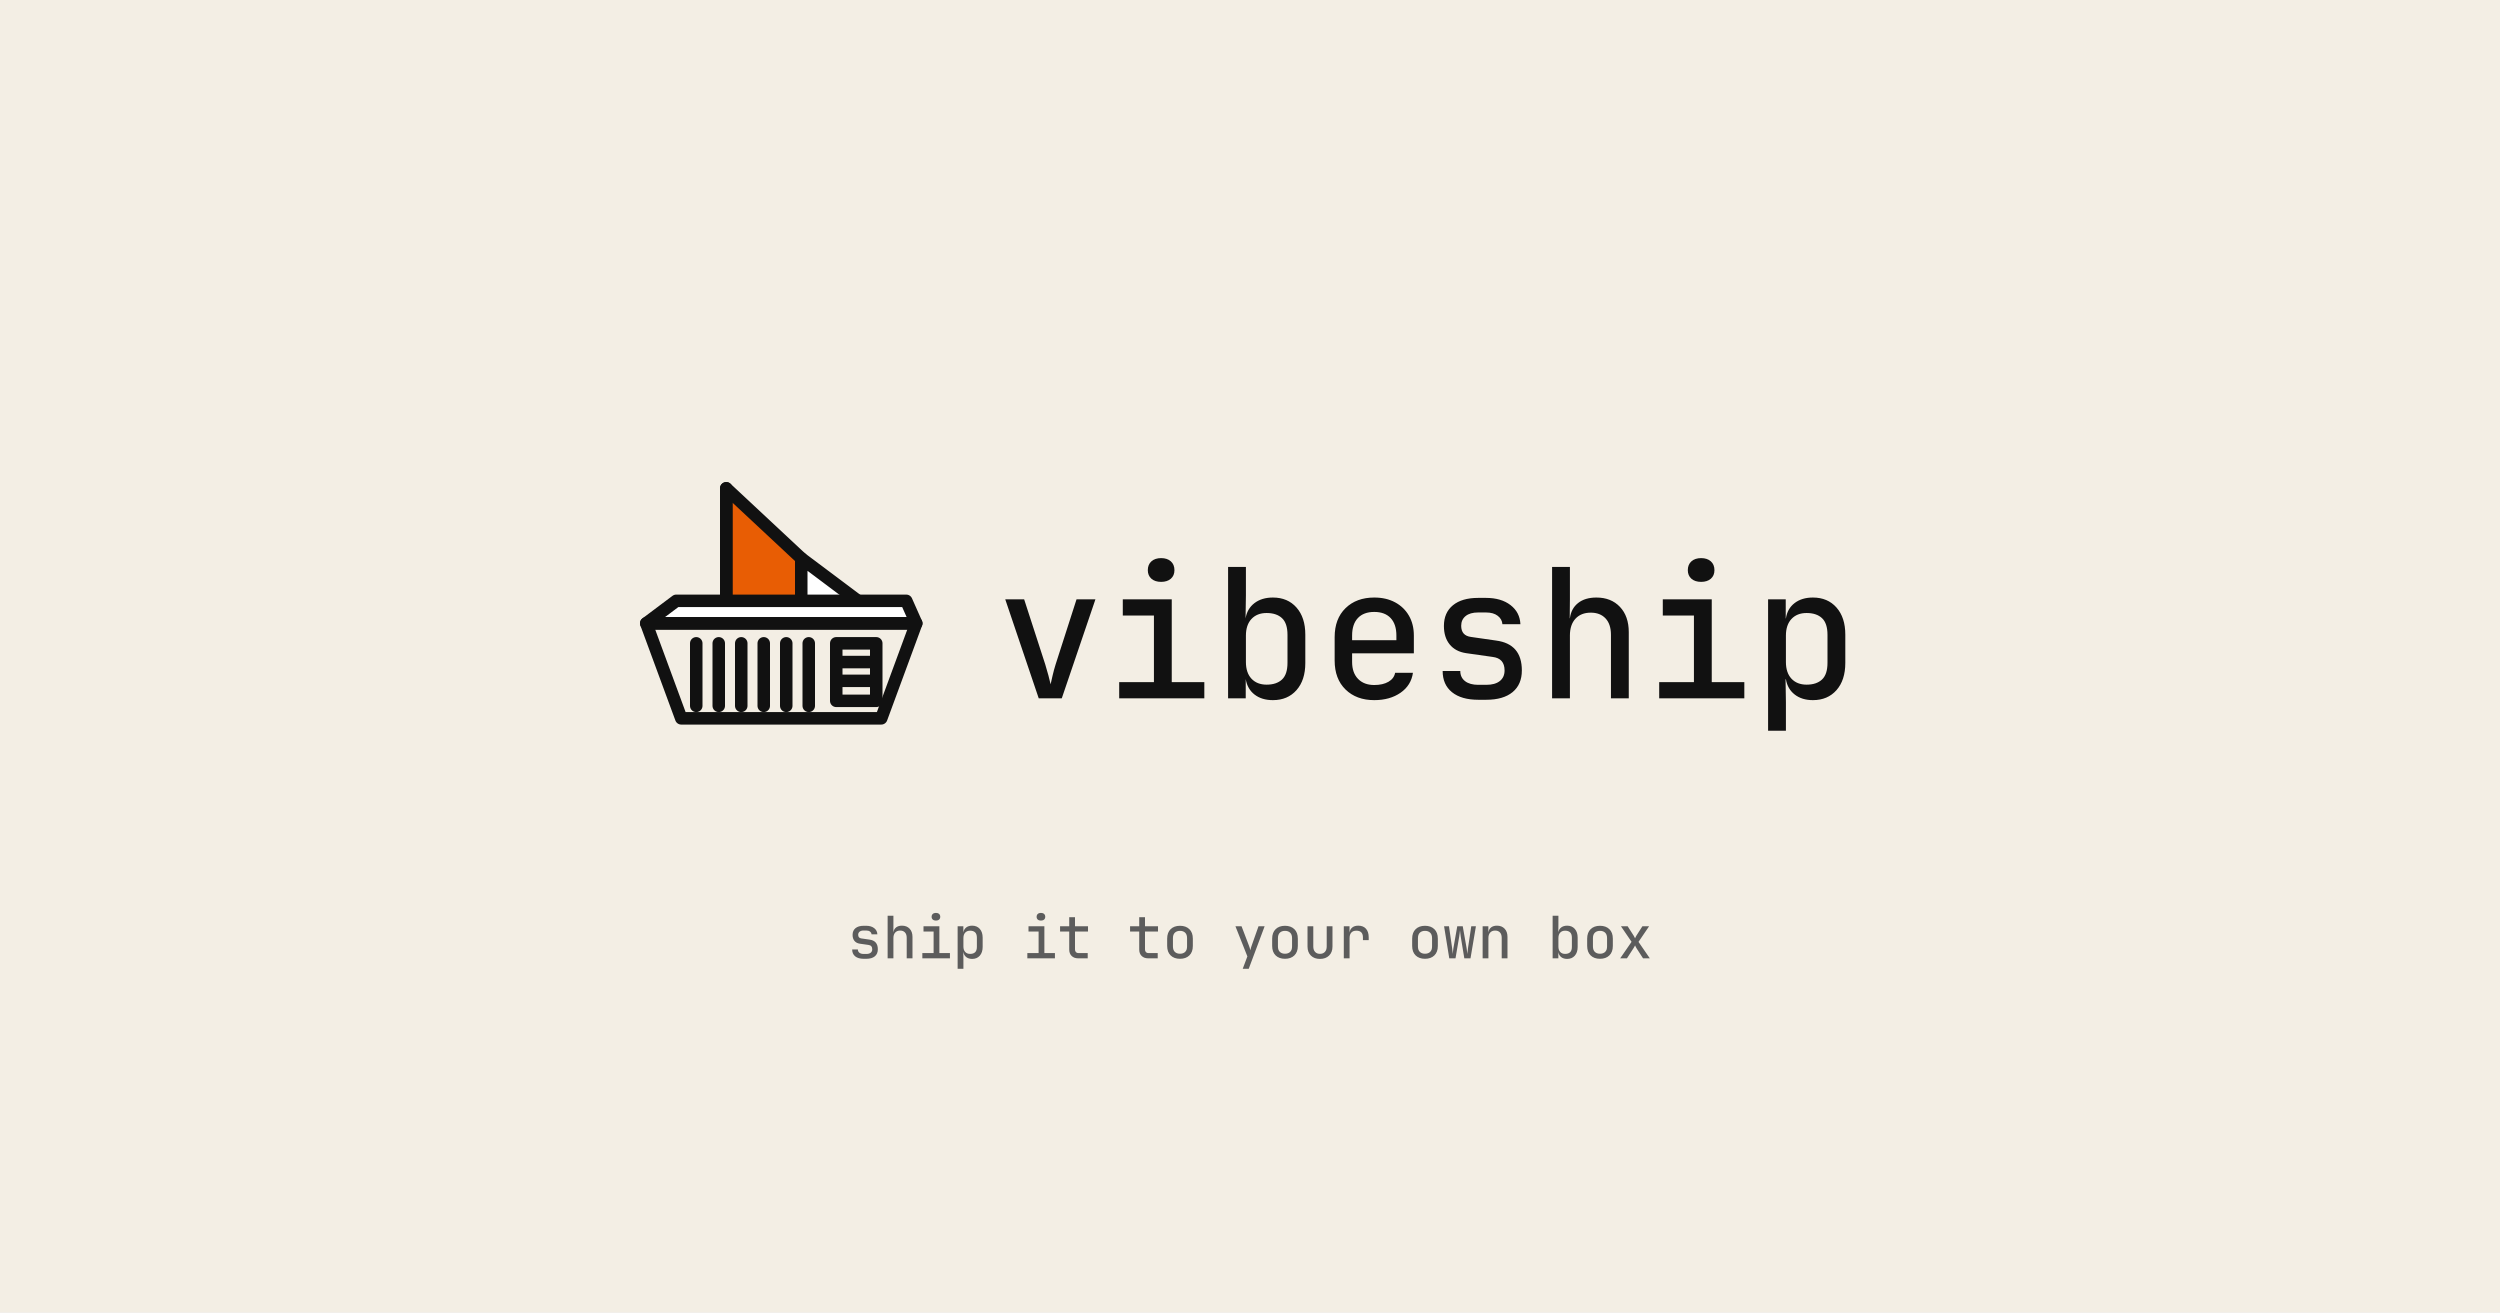
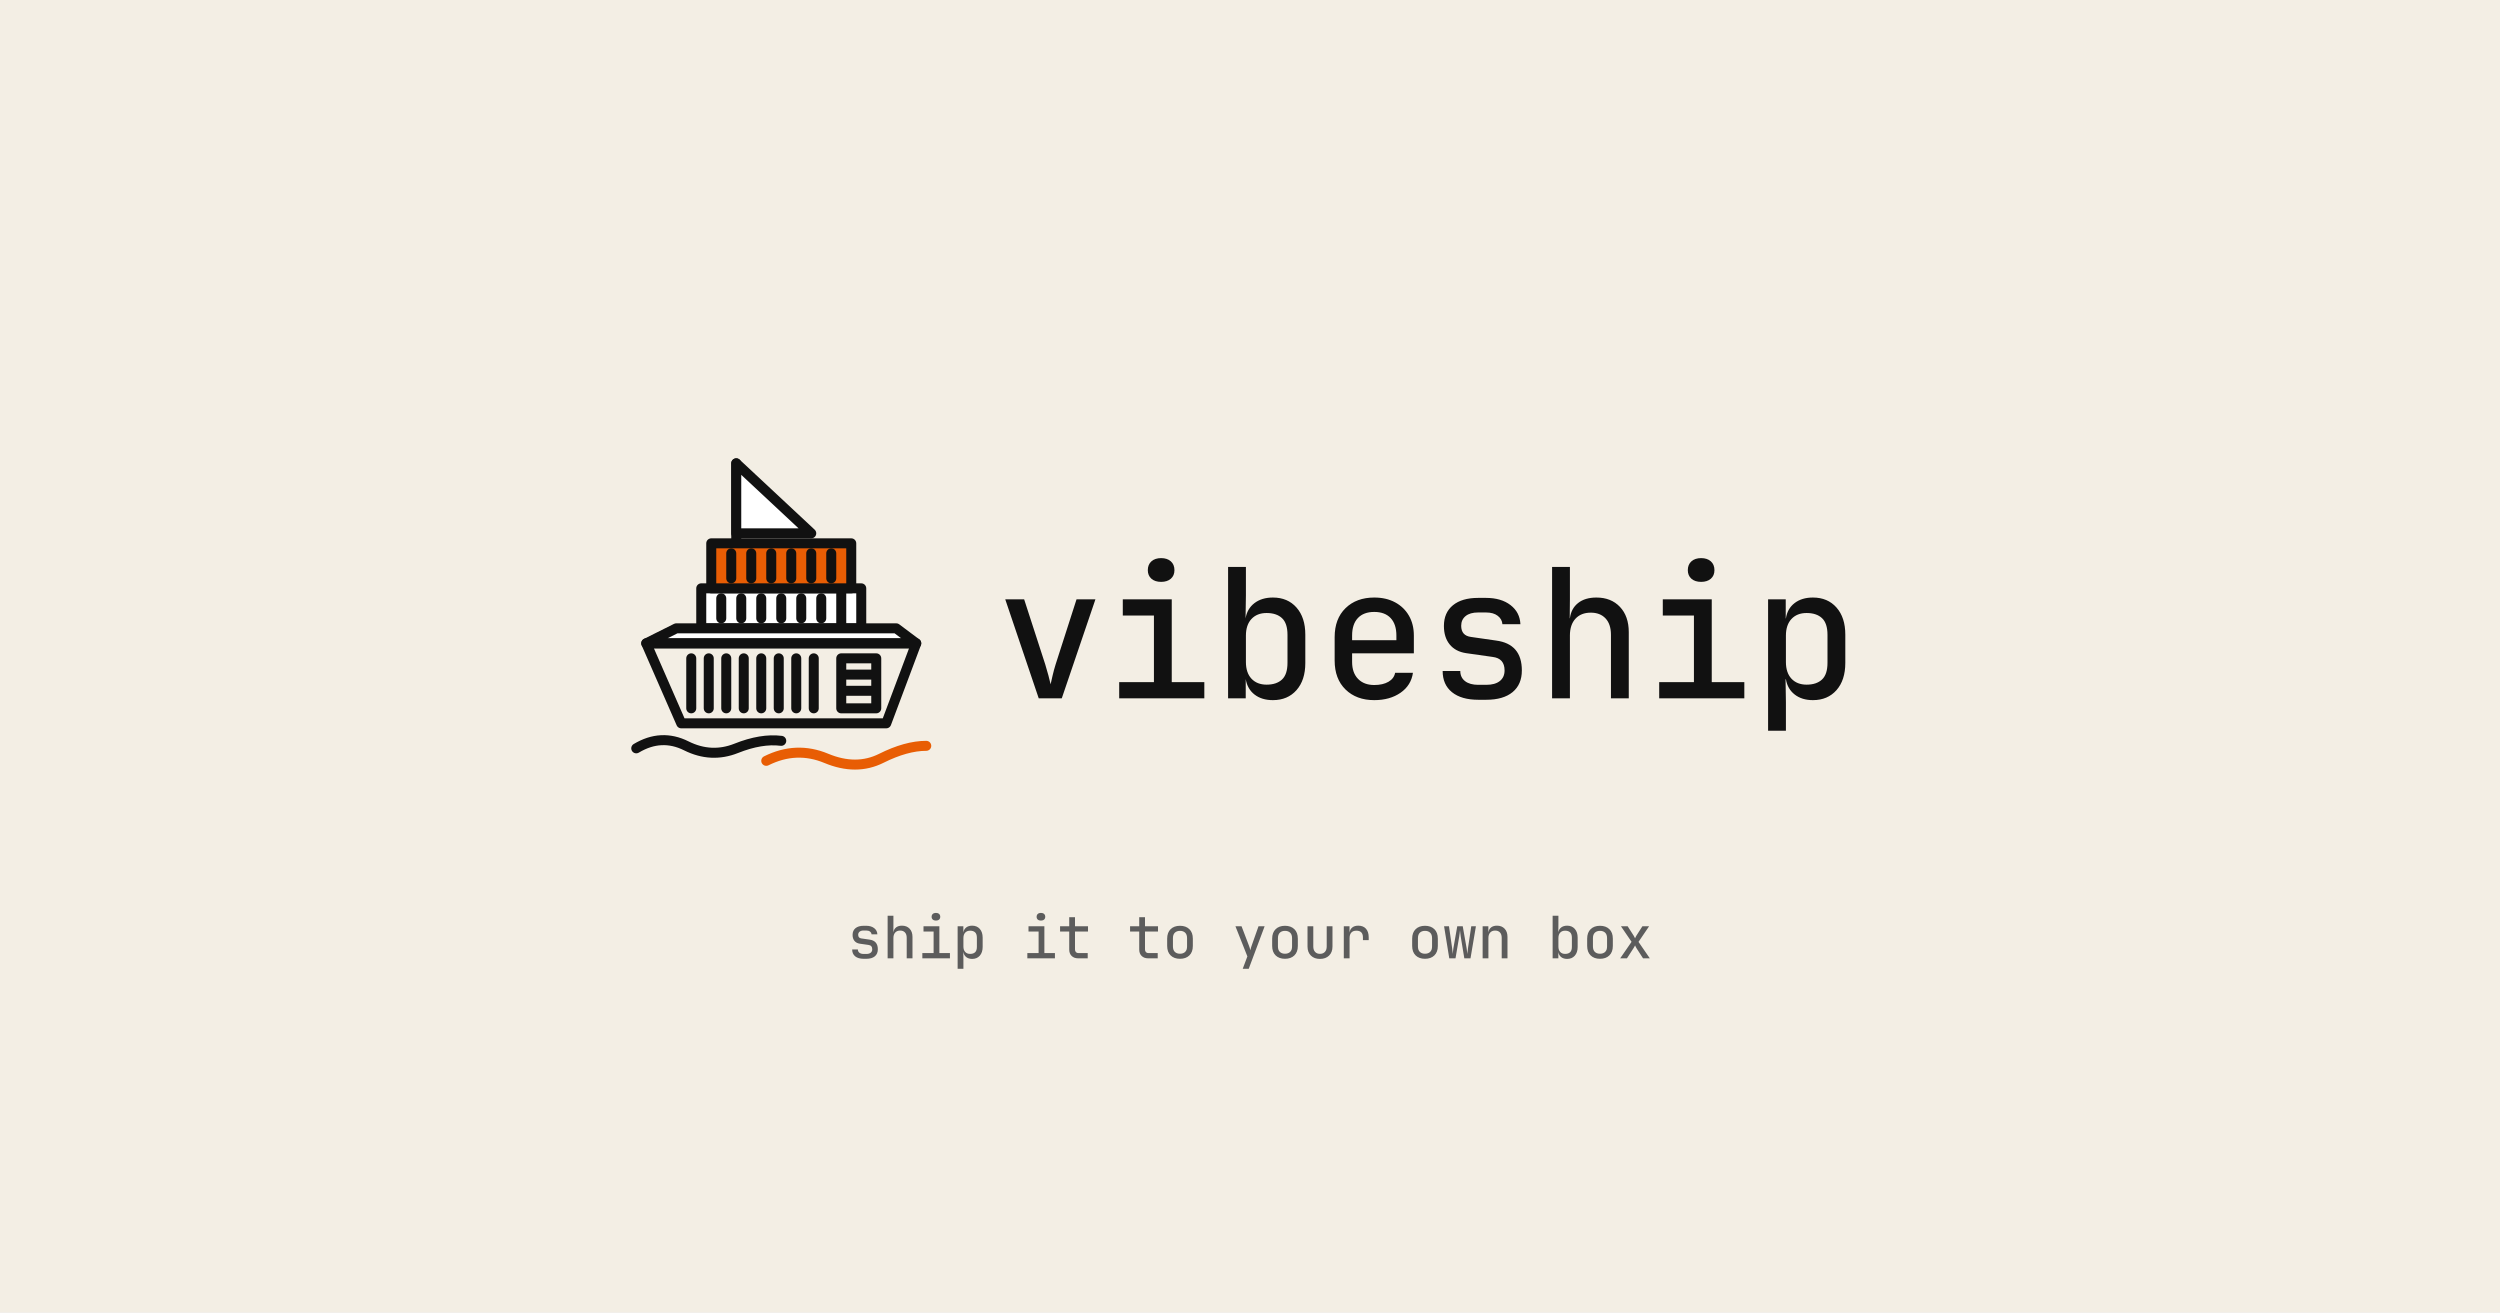
<svg xmlns="http://www.w3.org/2000/svg" width="1200" height="630" viewBox="0 0 1200 630">
  <rect width="100%" height="100%" fill="#f3eee4" />
  <g transform="translate(298.2 220) scale(1.2)">
-     <g fill="none" stroke="#111111" stroke-width="5" stroke-linejoin="round" stroke-linecap="round">
-       <path d="M42 12L72 40V58H42Z" fill="#e85d04" />
-       <path d="M72 40L96 58H72Z" fill="#ffffff" />
-       <path d="M42 12V58" />
-       <path d="M10 66L22 57H114L118 66Z" fill="#ffffff" />
-       <path d="M10 66H118L104 104H24Z" />
-       <path d="M30 74V99" />
-       <path d="M39 74V99" />
-       <path d="M48 74V99" />
-       <path d="M57 74V99" />
-       <path d="M66 74V99" />
-       <path d="M75 74V99" />
-       <path d="M86 74H102V97H86Z M86 81.5H102 M86 89H102" />
+     <g fill="none" stroke-linejoin="round" stroke-linecap="round" stroke-width="4" stroke="#111111">
+       <path d="M46 2V34" />
+       <path d="M46 2L76 30H46Z" fill="#ffffff" />
+       <path d="M32 52H96V68H32Z" fill="#ffffff" />
+       <path d="M40 56V64M48 56V64M56 56V64M64 56V64M72 56V64M80 56V64M88 54V68" />
+       <path d="M36 34H92V52H36Z" fill="#e85d04" stroke="#111111" />
+       <path d="M44 38V48M52 38V48M60 38V48M68 38V48M76 38V48M84 38V48" stroke="#111111" />
+       <path d="M10 74L22 68H110L118 74Z" fill="#ffffff" />
+       <path d="M10 74H118L106 106H24Z" />
+       <path d="M28 80V100M35 80V100M42 80V100M49 80V100M56 80V100M63 80V100M70 80V100M77 80V100" />
+       <path d="M88 80H102V100H88ZM88 86.5H102M88 93H102" />
+       <path d="M6 116Q16 110 26 115T46 116T64 113" />
+       <path d="M58 121Q70 115 82 120T104 120T122 115" stroke="#e85d04" />
    </g>
    <path fill="#111111" d="M166.992 96.0 153.6 56.4H161.16L169.584 82.392Q170.304 84.696 170.88 86.892Q171.456 89.088 171.744 90.384Q172.032 89.088 172.536 86.892Q173.04 84.696 173.76 82.392L182.112 56.4H189.672L176.208 96.0Z M199.176 96.0V89.52H213.072V62.88H200.616V56.4H220.2V89.52H233.232V96.0ZM215.952 49.416Q213.504 49.416 212.064 48.156Q210.624 46.896 210.624 44.736Q210.624 42.504 212.064 41.208Q213.504 39.912 215.952 39.912Q218.4 39.912 219.84 41.208Q221.28 42.504 221.28 44.736Q221.28 46.896 219.84 48.156Q218.4 49.416 215.952 49.416Z M260.664 96.72Q256.2 96.72 253.32 94.488Q250.44 92.256 249.792 88.296V96.0H242.736V43.44H249.864V54.816L249.72 64.032Q250.368 60.144 253.284 57.912Q256.2 55.68 260.664 55.68Q266.568 55.68 270.096 59.676Q273.624 63.672 273.624 70.512V81.888Q273.624 88.728 270.096 92.724Q266.568 96.72 260.664 96.72ZM258.144 90.528Q262.104 90.528 264.3 88.476Q266.496 86.424 266.496 81.816V70.584Q266.496 65.976 264.3 63.924Q262.104 61.872 258.144 61.872Q254.328 61.872 252.096 64.248Q249.864 66.624 249.864 70.944V81.456Q249.864 85.776 252.096 88.152Q254.328 90.528 258.144 90.528Z M301.2 96.72Q294.072 96.72 289.716 92.472Q285.36 88.224 285.36 80.88V71.52Q285.36 64.176 289.716 59.928Q294.072 55.68 301.2 55.68Q305.952 55.68 309.516 57.588Q313.08 59.496 315.06 62.916Q317.04 66.336 317.04 70.872V78.0H292.344V81.456Q292.344 85.776 294.72 88.224Q297.096 90.672 301.2 90.672Q304.656 90.672 306.888 89.376Q309.12 88.08 309.552 85.776H316.68Q315.96 90.816 311.712 93.768Q307.464 96.72 301.2 96.72ZM292.344 70.872V72.744H310.056V70.872Q310.056 66.336 307.752 63.888Q305.448 61.44 301.2 61.44Q296.952 61.44 294.648 63.888Q292.344 66.336 292.344 70.872Z M342.816 96.576Q336.048 96.576 332.304 93.552Q328.56 90.528 328.56 85.056H335.616Q335.616 87.648 337.524 89.124Q339.432 90.6 342.816 90.6H345.984Q349.512 90.6 351.42 89.088Q353.328 87.576 353.328 84.84Q353.328 80.016 348.576 79.44L337.92 77.928Q333.672 77.28 331.368 74.436Q329.064 71.592 329.064 67.056Q329.064 61.728 332.664 58.776Q336.264 55.824 342.744 55.824H345.912Q351.96 55.824 355.704 58.704Q359.448 61.584 359.664 66.336H352.464Q352.32 64.32 350.592 62.988Q348.864 61.656 345.912 61.656H342.744Q339.504 61.656 337.74 63.096Q335.976 64.536 335.976 66.984Q335.976 70.944 339.936 71.448L349.944 72.888Q360.24 74.256 360.24 84.84Q360.24 90.456 356.532 93.516Q352.824 96.576 345.984 96.576Z M372.336 96.0V43.44H379.464V56.4L379.392 63.96H379.464Q379.968 60.072 382.74 57.876Q385.512 55.68 390.048 55.68Q395.952 55.68 399.48 59.424Q403.008 63.168 403.008 69.504V96.0H395.88V70.584Q395.88 66.336 393.72 64.032Q391.56 61.728 387.816 61.728Q383.928 61.728 381.696 64.14Q379.464 66.552 379.464 70.872V96.0Z M415.176 96.0V89.52H429.072V62.88H416.616V56.4H436.2V89.52H449.232V96.0ZM431.952 49.416Q429.504 49.416 428.064 48.156Q426.624 46.896 426.624 44.736Q426.624 42.504 428.064 41.208Q429.504 39.912 431.952 39.912Q434.4 39.912 435.84 41.208Q437.28 42.504 437.28 44.736Q437.28 46.896 435.84 48.156Q434.4 49.416 431.952 49.416Z M458.736 108.96V56.4H465.792V64.032H465.864Q466.44 60.144 469.32 57.912Q472.2 55.68 476.664 55.68Q482.568 55.68 486.096 59.676Q489.624 63.672 489.624 70.512V81.816Q489.624 88.728 486.096 92.724Q482.568 96.72 476.664 96.72Q472.272 96.72 469.392 94.488Q466.512 92.256 465.864 88.368H465.72L465.864 97.512V108.96ZM474.144 90.528Q478.104 90.528 480.3 88.476Q482.496 86.424 482.496 81.816V70.584Q482.496 65.976 480.3 63.924Q478.104 61.872 474.144 61.872Q470.328 61.872 468.096 64.248Q465.864 66.624 465.864 70.944V81.456Q465.864 85.776 468.096 88.152Q470.328 90.528 474.144 90.528Z" />
  </g>
  <path fill="#5c5c5c" d="M414.584 460.224Q411.952 460.224 410.496 459.048Q409.04 457.872 409.04 455.744H411.784Q411.784 456.752 412.526 457.326Q413.268 457.9 414.584 457.9H415.816Q417.188 457.9 417.93 457.312Q418.672 456.724 418.672 455.66Q418.672 453.784 416.824 453.56L412.68 452.972Q411.028 452.72 410.132 451.614Q409.236 450.508 409.236 448.744Q409.236 446.672 410.636 445.524Q412.036 444.376 414.556 444.376H415.788Q418.14 444.376 419.596 445.496Q421.052 446.616 421.136 448.464H418.336Q418.28 447.68 417.608 447.162Q416.936 446.644 415.788 446.644H414.556Q413.296 446.644 412.61 447.204Q411.924 447.764 411.924 448.716Q411.924 450.256 413.464 450.452L417.356 451.012Q421.36 451.544 421.36 455.66Q421.36 457.844 419.918 459.034Q418.476 460.224 415.816 460.224Z M426.064 460.0V439.56H428.836V444.6L428.808 447.54H428.836Q429.032 446.028 430.11 445.174Q431.188 444.32 432.952 444.32Q435.248 444.32 436.62 445.776Q437.992 447.232 437.992 449.696V460.0H435.22V450.116Q435.22 448.464 434.38 447.568Q433.54 446.672 432.084 446.672Q430.572 446.672 429.704 447.61Q428.836 448.548 428.836 450.228V460.0Z M442.724 460.0V457.48H448.128V447.12H443.284V444.6H450.9V457.48H455.968V460.0ZM449.248 441.884Q448.296 441.884 447.736 441.394Q447.176 440.904 447.176 440.064Q447.176 439.196 447.736 438.692Q448.296 438.188 449.248 438.188Q450.2 438.188 450.76 438.692Q451.32 439.196 451.32 440.064Q451.32 440.904 450.76 441.394Q450.2 441.884 449.248 441.884Z M459.664 465.04V444.6H462.408V447.568H462.436Q462.66 446.056 463.78 445.188Q464.9 444.32 466.636 444.32Q468.932 444.32 470.304 445.874Q471.676 447.428 471.676 450.088V454.484Q471.676 457.172 470.304 458.726Q468.932 460.28 466.636 460.28Q464.928 460.28 463.808 459.412Q462.688 458.544 462.436 457.032H462.38L462.436 460.588V465.04ZM465.656 457.872Q467.196 457.872 468.05 457.074Q468.904 456.276 468.904 454.484V450.116Q468.904 448.324 468.05 447.526Q467.196 446.728 465.656 446.728Q464.172 446.728 463.304 447.652Q462.436 448.576 462.436 450.256V454.344Q462.436 456.024 463.304 456.948Q464.172 457.872 465.656 457.872Z  M493.124 460.0V457.48H498.528V447.12H493.684V444.6H501.3V457.48H506.368V460.0ZM499.648 441.884Q498.696 441.884 498.136 441.394Q497.576 440.904 497.576 440.064Q497.576 439.196 498.136 438.692Q498.696 438.188 499.648 438.188Q500.6 438.188 501.16 438.692Q501.72 439.196 501.72 440.064Q501.72 440.904 501.16 441.394Q500.6 441.884 499.648 441.884Z M517.54 460.0Q515.552 460.0 514.39 458.852Q513.228 457.704 513.228 455.8V447.12H508.832V444.6H513.228V440.26H516.0V444.6H522.244V447.12H516.0V455.772Q516.0 456.528 516.434 457.004Q516.868 457.48 517.596 457.48H522.104V460.0Z  M551.14 460.0Q549.152 460.0 547.99 458.852Q546.828 457.704 546.828 455.8V447.12H542.432V444.6H546.828V440.26H549.6V444.6H555.844V447.12H549.6V455.772Q549.6 456.528 550.034 457.004Q550.468 457.48 551.196 457.48H555.704V460.0Z M566.4 460.224Q563.572 460.224 561.906 458.6Q560.24 456.976 560.24 454.064V450.536Q560.24 447.624 561.906 446.0Q563.572 444.376 566.4 444.376Q569.228 444.376 570.894 446.0Q572.56 447.624 572.56 450.536V454.064Q572.56 456.976 570.894 458.6Q569.228 460.224 566.4 460.224ZM566.4 457.788Q567.968 457.788 568.878 456.906Q569.788 456.024 569.788 454.316V450.284Q569.788 448.576 568.878 447.694Q567.968 446.812 566.4 446.812Q564.832 446.812 563.922 447.694Q563.012 448.576 563.012 450.284V454.316Q563.012 456.024 563.922 456.906Q564.832 457.788 566.4 457.788Z  M596.5 465.04 598.74 459.076 593 444.6H595.94L599.412 453.7Q599.636 454.288 599.86 454.96Q600.084 455.632 600.168 456.136Q600.252 455.632 600.448 454.96Q600.644 454.288 600.868 453.7L604.088 444.6H607.028L599.384 465.04Z M616.8 460.224Q613.972 460.224 612.306 458.6Q610.64 456.976 610.64 454.064V450.536Q610.64 447.624 612.306 446.0Q613.972 444.376 616.8 444.376Q619.628 444.376 621.294 446.0Q622.96 447.624 622.96 450.536V454.064Q622.96 456.976 621.294 458.6Q619.628 460.224 616.8 460.224ZM616.8 457.788Q618.368 457.788 619.278 456.906Q620.188 456.024 620.188 454.316V450.284Q620.188 448.576 619.278 447.694Q618.368 446.812 616.8 446.812Q615.232 446.812 614.322 447.694Q613.412 448.576 613.412 450.284V454.316Q613.412 456.024 614.322 456.906Q615.232 457.788 616.8 457.788Z M633.572 460.28Q630.856 460.28 629.232 458.684Q627.608 457.088 627.608 454.344V444.6H630.38V454.344Q630.38 455.968 631.234 456.906Q632.088 457.844 633.572 457.844Q635.084 457.844 635.952 456.906Q636.82 455.968 636.82 454.344V444.6H639.592V454.344Q639.592 457.088 637.954 458.684Q636.316 460.28 633.572 460.28Z M645.024 460.0V444.6H647.768V447.568H647.796Q648.02 446.056 649.098 445.188Q650.176 444.32 651.968 444.32Q654.348 444.32 655.664 445.79Q656.98 447.26 656.98 449.92V451.264H654.208V449.948Q654.208 446.728 651.044 446.728Q649.448 446.728 648.622 447.652Q647.796 448.576 647.796 450.284V460.0Z  M684 460.224Q681.172 460.224 679.506 458.6Q677.84 456.976 677.84 454.064V450.536Q677.84 447.624 679.506 446.0Q681.172 444.376 684 444.376Q686.828 444.376 688.494 446.0Q690.16 447.624 690.16 450.536V454.064Q690.16 456.976 688.494 458.6Q686.828 460.224 684 460.224ZM684 457.788Q685.568 457.788 686.478 456.906Q687.388 456.024 687.388 454.316V450.284Q687.388 448.576 686.478 447.694Q685.568 446.812 684 446.812Q682.432 446.812 681.522 447.694Q680.612 448.576 680.612 450.284V454.316Q680.612 456.024 681.522 456.906Q682.432 457.788 684 457.788Z M695.648 460.0 693.156 444.6H695.508L697.02 455.1Q697.104 455.8 697.188 456.612Q697.272 457.424 697.3 457.928Q697.356 457.424 697.44 456.612Q697.524 455.8 697.636 455.1L699.484 444.6H702.116L703.964 455.1Q704.076 455.8 704.174 456.598Q704.272 457.396 704.328 457.928Q704.384 457.396 704.468 456.598Q704.552 455.8 704.636 455.1L706.204 444.6H708.444L705.84 460.0H702.872L701.164 449.64Q701.052 448.884 700.954 447.96Q700.856 447.036 700.8 446.504Q700.772 447.036 700.646 447.96Q700.52 448.884 700.408 449.64L698.644 460.0Z M711.664 460.0V444.6H714.408V447.54H714.436Q714.632 446.028 715.71 445.174Q716.788 444.32 718.552 444.32Q720.848 444.32 722.22 445.776Q723.592 447.232 723.592 449.696V460.0H720.82V450.144Q720.82 448.464 719.98 447.568Q719.14 446.672 717.684 446.672Q716.172 446.672 715.304 447.61Q714.436 448.548 714.436 450.228V460.0Z  M752.236 460.28Q750.5 460.28 749.38 459.412Q748.26 458.544 748.008 457.004V460.0H745.264V439.56H748.036V443.984L747.98 447.568Q748.232 446.056 749.366 445.188Q750.5 444.32 752.236 444.32Q754.532 444.32 755.904 445.874Q757.276 447.428 757.276 450.088V454.512Q757.276 457.172 755.904 458.726Q754.532 460.28 752.236 460.28ZM751.256 457.872Q752.796 457.872 753.65 457.074Q754.504 456.276 754.504 454.484V450.116Q754.504 448.324 753.65 447.526Q752.796 446.728 751.256 446.728Q749.772 446.728 748.904 447.652Q748.036 448.576 748.036 450.256V454.344Q748.036 456.024 748.904 456.948Q749.772 457.872 751.256 457.872Z M768 460.224Q765.172 460.224 763.506 458.6Q761.84 456.976 761.84 454.064V450.536Q761.84 447.624 763.506 446.0Q765.172 444.376 768 444.376Q770.828 444.376 772.494 446.0Q774.16 447.624 774.16 450.536V454.064Q774.16 456.976 772.494 458.6Q770.828 460.224 768 460.224ZM768 457.788Q769.568 457.788 770.478 456.906Q771.388 456.024 771.388 454.316V450.284Q771.388 448.576 770.478 447.694Q769.568 446.812 768 446.812Q766.432 446.812 765.522 447.694Q764.612 448.576 764.612 450.284V454.316Q764.612 456.024 765.522 456.906Q766.432 457.788 768 457.788Z M777.688 460.0 783.148 452.076 778.052 444.6H781.272L784.156 449.108Q784.352 449.444 784.534 449.808Q784.716 450.172 784.828 450.396Q784.912 450.172 785.094 449.808Q785.276 449.444 785.472 449.108L788.356 444.6H791.576L786.48 452.104L791.912 460.0H788.664L785.528 455.156Q785.332 454.848 785.136 454.442Q784.94 454.036 784.828 453.784Q784.688 454.036 784.492 454.442Q784.296 454.848 784.072 455.156L780.936 460.0Z" />
</svg>
